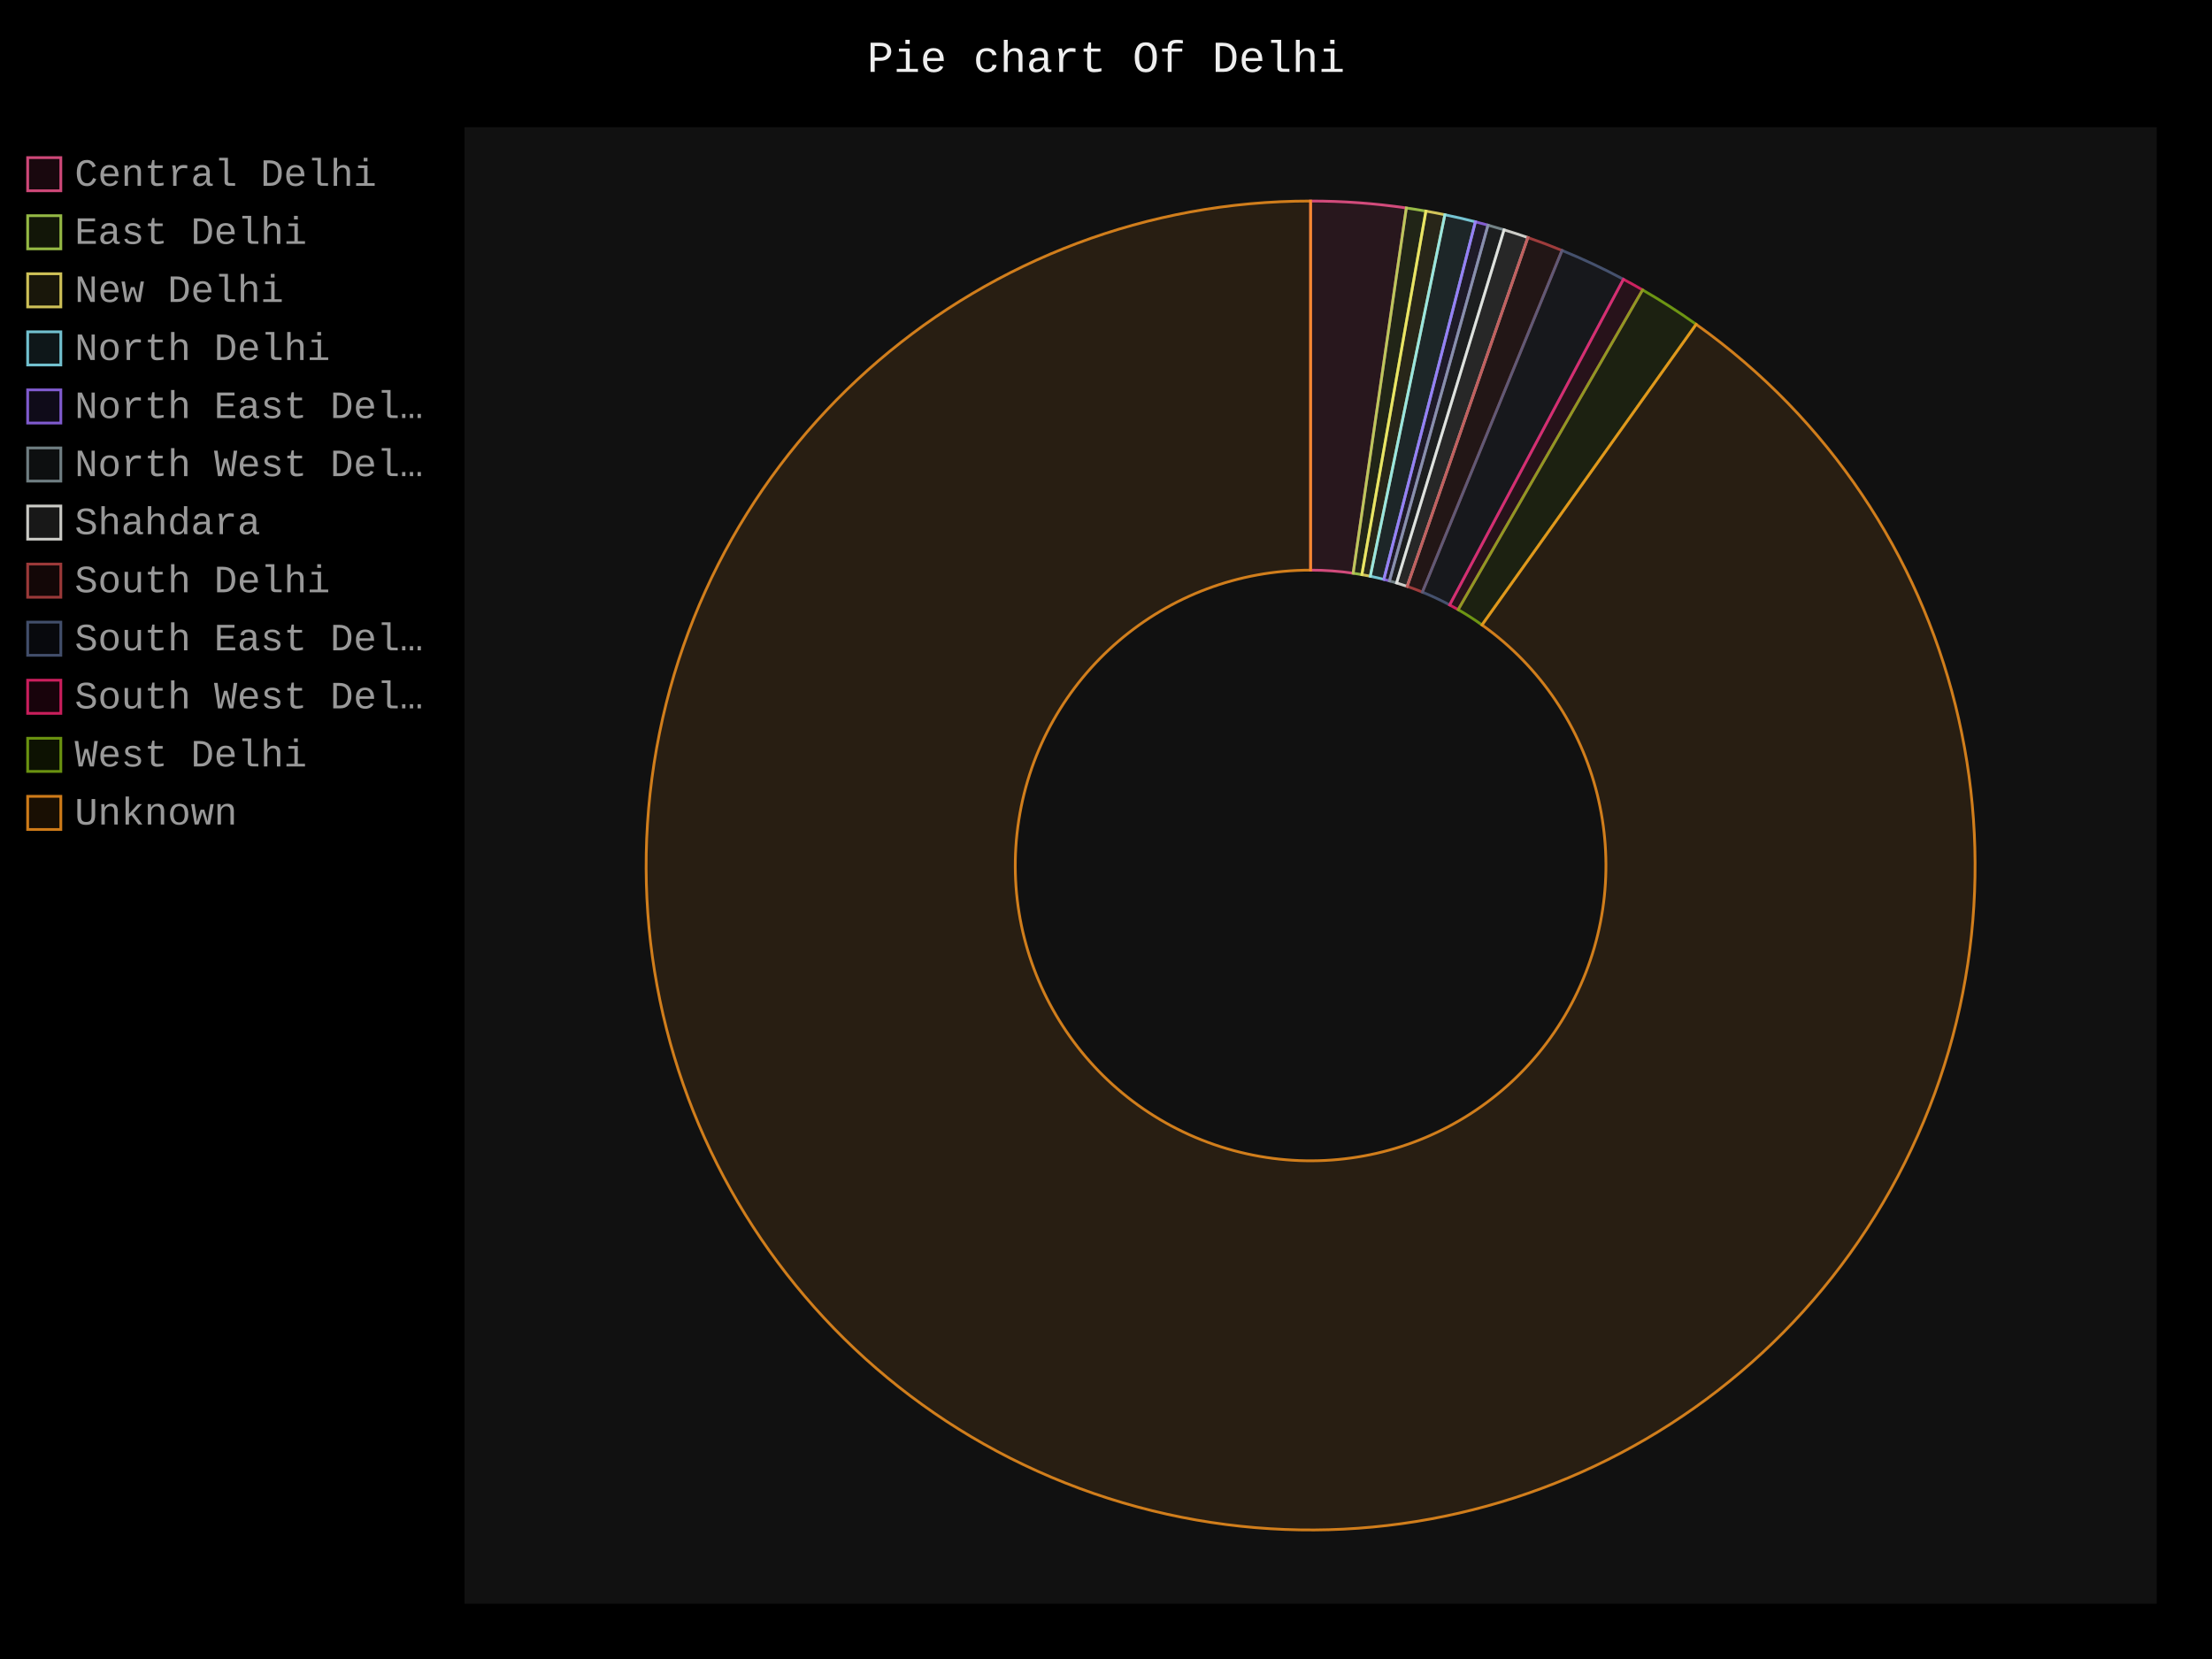
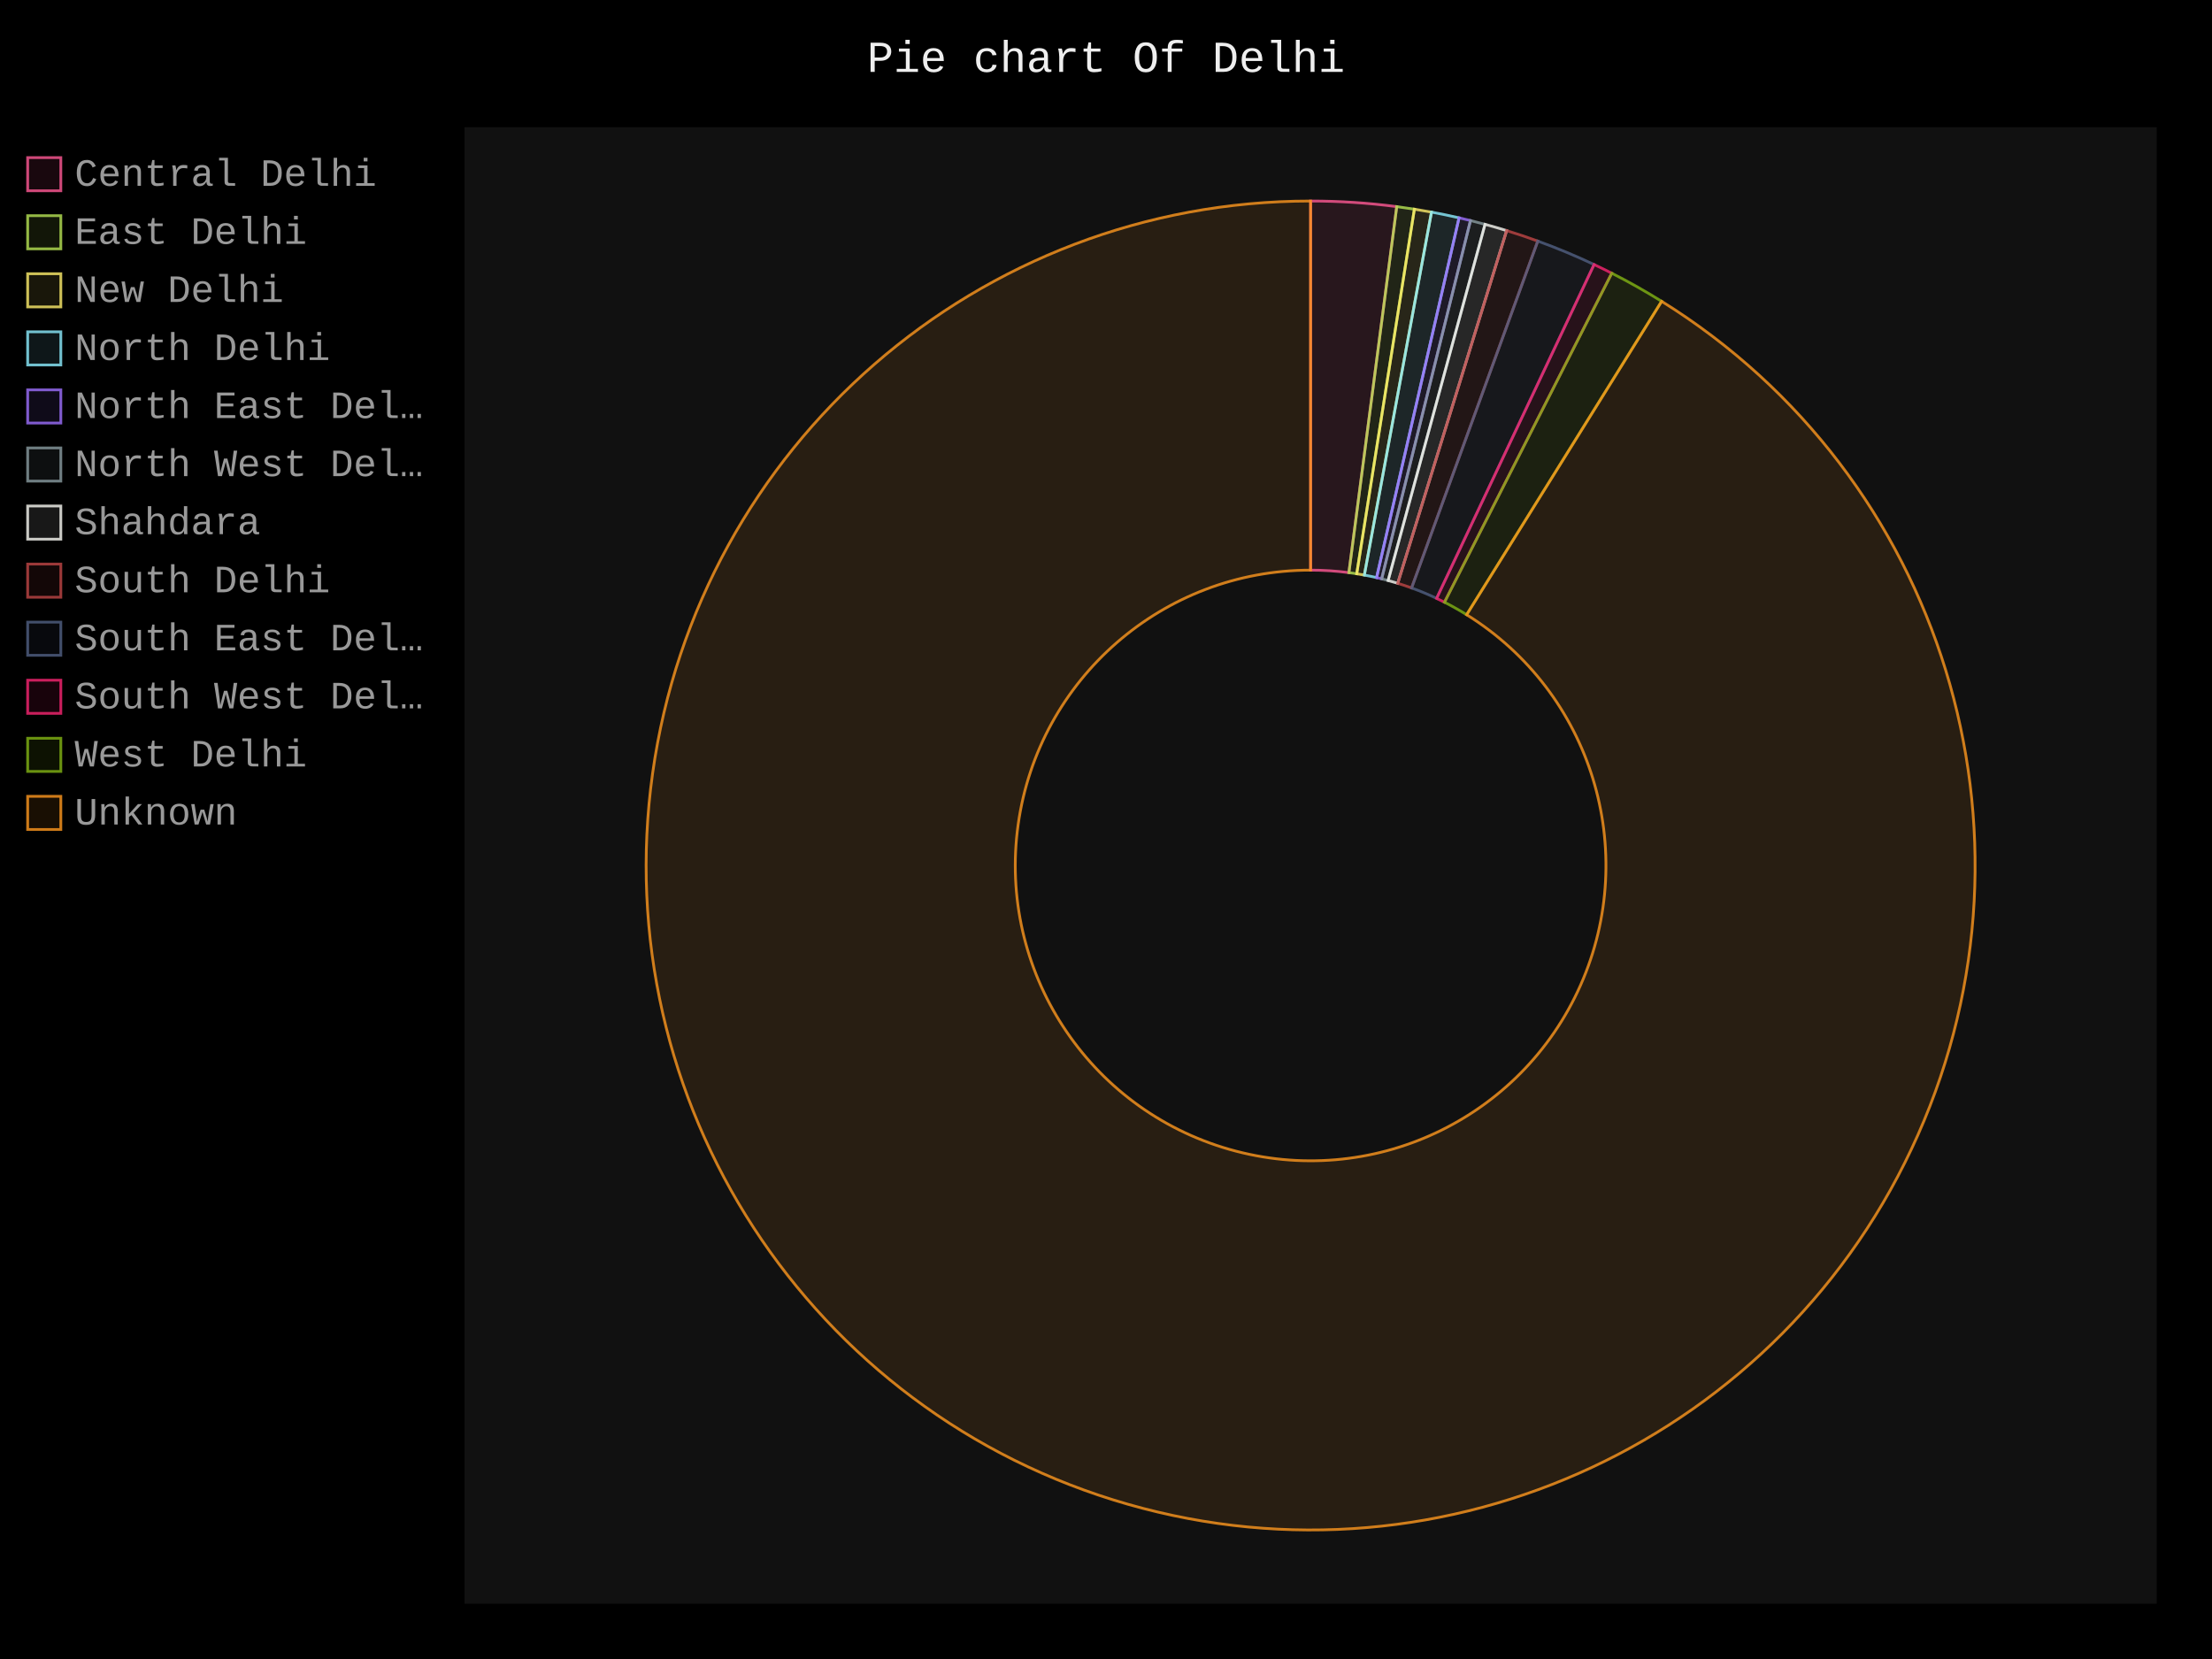
- <svg xmlns="http://www.w3.org/2000/svg" id="chart-8007bcb2-3fd1-4cb3-ae18-29a4db6c3bca" class="pygal-chart" viewBox="0 0 800 600">
+ <svg xmlns="http://www.w3.org/2000/svg" id="chart-e9a4a8f4-de1a-4fe9-86af-cb8def3d7cef" class="pygal-chart" viewBox="0 0 800 600">
  <defs>
-     <style type="text/css">#chart-8007bcb2-3fd1-4cb3-ae18-29a4db6c3bca{-webkit-user-select:none;-webkit-font-smoothing:antialiased;font-family:Consolas,"Liberation Mono",Menlo,Courier,monospace}#chart-8007bcb2-3fd1-4cb3-ae18-29a4db6c3bca .title{font-family:Consolas,"Liberation Mono",Menlo,Courier,monospace;font-size:16px}#chart-8007bcb2-3fd1-4cb3-ae18-29a4db6c3bca .legends .legend text{font-family:Consolas,"Liberation Mono",Menlo,Courier,monospace;font-size:14px}#chart-8007bcb2-3fd1-4cb3-ae18-29a4db6c3bca .axis text{font-family:Consolas,"Liberation Mono",Menlo,Courier,monospace;font-size:10px}#chart-8007bcb2-3fd1-4cb3-ae18-29a4db6c3bca .axis text.major{font-family:Consolas,"Liberation Mono",Menlo,Courier,monospace;font-size:10px}#chart-8007bcb2-3fd1-4cb3-ae18-29a4db6c3bca .text-overlay text.value{font-family:Consolas,"Liberation Mono",Menlo,Courier,monospace;font-size:16px}#chart-8007bcb2-3fd1-4cb3-ae18-29a4db6c3bca .text-overlay text.label{font-family:Consolas,"Liberation Mono",Menlo,Courier,monospace;font-size:10px}#chart-8007bcb2-3fd1-4cb3-ae18-29a4db6c3bca .tooltip{font-family:Consolas,"Liberation Mono",Menlo,Courier,monospace;font-size:14px}#chart-8007bcb2-3fd1-4cb3-ae18-29a4db6c3bca text.no_data{font-family:Consolas,"Liberation Mono",Menlo,Courier,monospace;font-size:64px}
- #chart-8007bcb2-3fd1-4cb3-ae18-29a4db6c3bca{background-color:black}#chart-8007bcb2-3fd1-4cb3-ae18-29a4db6c3bca path,#chart-8007bcb2-3fd1-4cb3-ae18-29a4db6c3bca line,#chart-8007bcb2-3fd1-4cb3-ae18-29a4db6c3bca rect,#chart-8007bcb2-3fd1-4cb3-ae18-29a4db6c3bca circle{-webkit-transition:1s ease-out;-moz-transition:1s ease-out;transition:1s ease-out}#chart-8007bcb2-3fd1-4cb3-ae18-29a4db6c3bca .graph &gt; .background{fill:black}#chart-8007bcb2-3fd1-4cb3-ae18-29a4db6c3bca .plot &gt; .background{fill:#111}#chart-8007bcb2-3fd1-4cb3-ae18-29a4db6c3bca .graph{fill:#999}#chart-8007bcb2-3fd1-4cb3-ae18-29a4db6c3bca text.no_data{fill:#eee}#chart-8007bcb2-3fd1-4cb3-ae18-29a4db6c3bca .title{fill:#eee}#chart-8007bcb2-3fd1-4cb3-ae18-29a4db6c3bca .legends .legend text{fill:#999}#chart-8007bcb2-3fd1-4cb3-ae18-29a4db6c3bca .legends .legend:hover text{fill:#eee}#chart-8007bcb2-3fd1-4cb3-ae18-29a4db6c3bca .axis .line{stroke:#eee}#chart-8007bcb2-3fd1-4cb3-ae18-29a4db6c3bca .axis .guide.line{stroke:#555}#chart-8007bcb2-3fd1-4cb3-ae18-29a4db6c3bca .axis .major.line{stroke:#999}#chart-8007bcb2-3fd1-4cb3-ae18-29a4db6c3bca .axis text.major{fill:#eee}#chart-8007bcb2-3fd1-4cb3-ae18-29a4db6c3bca .axis.y .guides:hover .guide.line,#chart-8007bcb2-3fd1-4cb3-ae18-29a4db6c3bca .line-graph .axis.x .guides:hover .guide.line,#chart-8007bcb2-3fd1-4cb3-ae18-29a4db6c3bca .stackedline-graph .axis.x .guides:hover .guide.line,#chart-8007bcb2-3fd1-4cb3-ae18-29a4db6c3bca .xy-graph .axis.x .guides:hover .guide.line{stroke:#eee}#chart-8007bcb2-3fd1-4cb3-ae18-29a4db6c3bca .axis .guides:hover text{fill:#eee}#chart-8007bcb2-3fd1-4cb3-ae18-29a4db6c3bca .reactive{fill-opacity:.1;stroke-opacity:.8}#chart-8007bcb2-3fd1-4cb3-ae18-29a4db6c3bca .ci{stroke:#999}#chart-8007bcb2-3fd1-4cb3-ae18-29a4db6c3bca .reactive.active,#chart-8007bcb2-3fd1-4cb3-ae18-29a4db6c3bca .active .reactive{fill-opacity:.75;stroke-opacity:.9;stroke-width:4}#chart-8007bcb2-3fd1-4cb3-ae18-29a4db6c3bca .ci .reactive.active{stroke-width:1.5}#chart-8007bcb2-3fd1-4cb3-ae18-29a4db6c3bca .series text{fill:#eee}#chart-8007bcb2-3fd1-4cb3-ae18-29a4db6c3bca .tooltip rect{fill:#111;stroke:#eee;-webkit-transition:opacity 1s ease-out;-moz-transition:opacity 1s ease-out;transition:opacity 1s ease-out}#chart-8007bcb2-3fd1-4cb3-ae18-29a4db6c3bca .tooltip .label{fill:#999}#chart-8007bcb2-3fd1-4cb3-ae18-29a4db6c3bca .tooltip .label{fill:#999}#chart-8007bcb2-3fd1-4cb3-ae18-29a4db6c3bca .tooltip .legend{font-size:.8em;fill:#555}#chart-8007bcb2-3fd1-4cb3-ae18-29a4db6c3bca .tooltip .x_label{font-size:.6em;fill:#eee}#chart-8007bcb2-3fd1-4cb3-ae18-29a4db6c3bca .tooltip .xlink{font-size:.5em;text-decoration:underline}#chart-8007bcb2-3fd1-4cb3-ae18-29a4db6c3bca .tooltip .value{font-size:1.5em}#chart-8007bcb2-3fd1-4cb3-ae18-29a4db6c3bca .bound{font-size:.5em}#chart-8007bcb2-3fd1-4cb3-ae18-29a4db6c3bca .max-value{font-size:.75em;fill:#555}#chart-8007bcb2-3fd1-4cb3-ae18-29a4db6c3bca .map-element{fill:#111;stroke:#555 !important}#chart-8007bcb2-3fd1-4cb3-ae18-29a4db6c3bca .map-element .reactive{fill-opacity:inherit;stroke-opacity:inherit}#chart-8007bcb2-3fd1-4cb3-ae18-29a4db6c3bca .color-0,#chart-8007bcb2-3fd1-4cb3-ae18-29a4db6c3bca .color-0 a:visited{stroke:#ff5995;fill:#ff5995}#chart-8007bcb2-3fd1-4cb3-ae18-29a4db6c3bca .color-1,#chart-8007bcb2-3fd1-4cb3-ae18-29a4db6c3bca .color-1 a:visited{stroke:#b6e354;fill:#b6e354}#chart-8007bcb2-3fd1-4cb3-ae18-29a4db6c3bca .color-2,#chart-8007bcb2-3fd1-4cb3-ae18-29a4db6c3bca .color-2 a:visited{stroke:#feed6c;fill:#feed6c}#chart-8007bcb2-3fd1-4cb3-ae18-29a4db6c3bca .color-3,#chart-8007bcb2-3fd1-4cb3-ae18-29a4db6c3bca .color-3 a:visited{stroke:#8cedff;fill:#8cedff}#chart-8007bcb2-3fd1-4cb3-ae18-29a4db6c3bca .color-4,#chart-8007bcb2-3fd1-4cb3-ae18-29a4db6c3bca .color-4 a:visited{stroke:#9e6ffe;fill:#9e6ffe}#chart-8007bcb2-3fd1-4cb3-ae18-29a4db6c3bca .color-5,#chart-8007bcb2-3fd1-4cb3-ae18-29a4db6c3bca .color-5 a:visited{stroke:#899ca1;fill:#899ca1}#chart-8007bcb2-3fd1-4cb3-ae18-29a4db6c3bca .color-6,#chart-8007bcb2-3fd1-4cb3-ae18-29a4db6c3bca .color-6 a:visited{stroke:#f8f8f2;fill:#f8f8f2}#chart-8007bcb2-3fd1-4cb3-ae18-29a4db6c3bca .color-7,#chart-8007bcb2-3fd1-4cb3-ae18-29a4db6c3bca .color-7 a:visited{stroke:#bf4646;fill:#bf4646}#chart-8007bcb2-3fd1-4cb3-ae18-29a4db6c3bca .color-8,#chart-8007bcb2-3fd1-4cb3-ae18-29a4db6c3bca .color-8 a:visited{stroke:#516083;fill:#516083}#chart-8007bcb2-3fd1-4cb3-ae18-29a4db6c3bca .color-9,#chart-8007bcb2-3fd1-4cb3-ae18-29a4db6c3bca .color-9 a:visited{stroke:#f92672;fill:#f92672}#chart-8007bcb2-3fd1-4cb3-ae18-29a4db6c3bca .color-10,#chart-8007bcb2-3fd1-4cb3-ae18-29a4db6c3bca .color-10 a:visited{stroke:#82b414;fill:#82b414}#chart-8007bcb2-3fd1-4cb3-ae18-29a4db6c3bca .color-11,#chart-8007bcb2-3fd1-4cb3-ae18-29a4db6c3bca .color-11 a:visited{stroke:#fd971f;fill:#fd971f}#chart-8007bcb2-3fd1-4cb3-ae18-29a4db6c3bca .text-overlay .color-0 text{fill:black}#chart-8007bcb2-3fd1-4cb3-ae18-29a4db6c3bca .text-overlay .color-1 text{fill:black}#chart-8007bcb2-3fd1-4cb3-ae18-29a4db6c3bca .text-overlay .color-2 text{fill:black}#chart-8007bcb2-3fd1-4cb3-ae18-29a4db6c3bca .text-overlay .color-3 text{fill:black}#chart-8007bcb2-3fd1-4cb3-ae18-29a4db6c3bca .text-overlay .color-4 text{fill:black}#chart-8007bcb2-3fd1-4cb3-ae18-29a4db6c3bca .text-overlay .color-5 text{fill:black}#chart-8007bcb2-3fd1-4cb3-ae18-29a4db6c3bca .text-overlay .color-6 text{fill:black}#chart-8007bcb2-3fd1-4cb3-ae18-29a4db6c3bca .text-overlay .color-7 text{fill:black}#chart-8007bcb2-3fd1-4cb3-ae18-29a4db6c3bca .text-overlay .color-8 text{fill:black}#chart-8007bcb2-3fd1-4cb3-ae18-29a4db6c3bca .text-overlay .color-9 text{fill:black}#chart-8007bcb2-3fd1-4cb3-ae18-29a4db6c3bca .text-overlay .color-10 text{fill:black}#chart-8007bcb2-3fd1-4cb3-ae18-29a4db6c3bca .text-overlay .color-11 text{fill:black}
- #chart-8007bcb2-3fd1-4cb3-ae18-29a4db6c3bca text.no_data{text-anchor:middle}#chart-8007bcb2-3fd1-4cb3-ae18-29a4db6c3bca .guide.line{fill:none}#chart-8007bcb2-3fd1-4cb3-ae18-29a4db6c3bca .centered{text-anchor:middle}#chart-8007bcb2-3fd1-4cb3-ae18-29a4db6c3bca .title{text-anchor:middle}#chart-8007bcb2-3fd1-4cb3-ae18-29a4db6c3bca .legends .legend text{fill-opacity:1}#chart-8007bcb2-3fd1-4cb3-ae18-29a4db6c3bca .axis.x text{text-anchor:middle}#chart-8007bcb2-3fd1-4cb3-ae18-29a4db6c3bca .axis.x:not(.web) text[transform]{text-anchor:start}#chart-8007bcb2-3fd1-4cb3-ae18-29a4db6c3bca .axis.x:not(.web) text[transform].backwards{text-anchor:end}#chart-8007bcb2-3fd1-4cb3-ae18-29a4db6c3bca .axis.y text{text-anchor:end}#chart-8007bcb2-3fd1-4cb3-ae18-29a4db6c3bca .axis.y text[transform].backwards{text-anchor:start}#chart-8007bcb2-3fd1-4cb3-ae18-29a4db6c3bca .axis.y2 text{text-anchor:start}#chart-8007bcb2-3fd1-4cb3-ae18-29a4db6c3bca .axis.y2 text[transform].backwards{text-anchor:end}#chart-8007bcb2-3fd1-4cb3-ae18-29a4db6c3bca .axis .guide.line{stroke-dasharray:4,4}#chart-8007bcb2-3fd1-4cb3-ae18-29a4db6c3bca .axis .major.guide.line{stroke-dasharray:6,6}#chart-8007bcb2-3fd1-4cb3-ae18-29a4db6c3bca .horizontal .axis.y .guide.line,#chart-8007bcb2-3fd1-4cb3-ae18-29a4db6c3bca .horizontal .axis.y2 .guide.line,#chart-8007bcb2-3fd1-4cb3-ae18-29a4db6c3bca .vertical .axis.x .guide.line{opacity:0}#chart-8007bcb2-3fd1-4cb3-ae18-29a4db6c3bca .horizontal .axis.always_show .guide.line,#chart-8007bcb2-3fd1-4cb3-ae18-29a4db6c3bca .vertical .axis.always_show .guide.line{opacity:1 !important}#chart-8007bcb2-3fd1-4cb3-ae18-29a4db6c3bca .axis.y .guides:hover .guide.line,#chart-8007bcb2-3fd1-4cb3-ae18-29a4db6c3bca .axis.y2 .guides:hover .guide.line,#chart-8007bcb2-3fd1-4cb3-ae18-29a4db6c3bca .axis.x .guides:hover .guide.line{opacity:1}#chart-8007bcb2-3fd1-4cb3-ae18-29a4db6c3bca .axis .guides:hover text{opacity:1}#chart-8007bcb2-3fd1-4cb3-ae18-29a4db6c3bca .nofill{fill:none}#chart-8007bcb2-3fd1-4cb3-ae18-29a4db6c3bca .subtle-fill{fill-opacity:.2}#chart-8007bcb2-3fd1-4cb3-ae18-29a4db6c3bca .dot{stroke-width:1px;fill-opacity:1}#chart-8007bcb2-3fd1-4cb3-ae18-29a4db6c3bca .dot.active{stroke-width:5px}#chart-8007bcb2-3fd1-4cb3-ae18-29a4db6c3bca .dot.negative{fill:transparent}#chart-8007bcb2-3fd1-4cb3-ae18-29a4db6c3bca text,#chart-8007bcb2-3fd1-4cb3-ae18-29a4db6c3bca tspan{stroke:none !important}#chart-8007bcb2-3fd1-4cb3-ae18-29a4db6c3bca .series text.active{opacity:1}#chart-8007bcb2-3fd1-4cb3-ae18-29a4db6c3bca .tooltip rect{fill-opacity:.95;stroke-width:.5}#chart-8007bcb2-3fd1-4cb3-ae18-29a4db6c3bca .tooltip text{fill-opacity:1}#chart-8007bcb2-3fd1-4cb3-ae18-29a4db6c3bca .showable{visibility:hidden}#chart-8007bcb2-3fd1-4cb3-ae18-29a4db6c3bca .showable.shown{visibility:visible}#chart-8007bcb2-3fd1-4cb3-ae18-29a4db6c3bca .gauge-background{fill:rgba(229,229,229,1);stroke:none}#chart-8007bcb2-3fd1-4cb3-ae18-29a4db6c3bca .bg-lines{stroke:black;stroke-width:2px}</style>
+     <style type="text/css">#chart-e9a4a8f4-de1a-4fe9-86af-cb8def3d7cef{-webkit-user-select:none;-webkit-font-smoothing:antialiased;font-family:Consolas,"Liberation Mono",Menlo,Courier,monospace}#chart-e9a4a8f4-de1a-4fe9-86af-cb8def3d7cef .title{font-family:Consolas,"Liberation Mono",Menlo,Courier,monospace;font-size:16px}#chart-e9a4a8f4-de1a-4fe9-86af-cb8def3d7cef .legends .legend text{font-family:Consolas,"Liberation Mono",Menlo,Courier,monospace;font-size:14px}#chart-e9a4a8f4-de1a-4fe9-86af-cb8def3d7cef .axis text{font-family:Consolas,"Liberation Mono",Menlo,Courier,monospace;font-size:10px}#chart-e9a4a8f4-de1a-4fe9-86af-cb8def3d7cef .axis text.major{font-family:Consolas,"Liberation Mono",Menlo,Courier,monospace;font-size:10px}#chart-e9a4a8f4-de1a-4fe9-86af-cb8def3d7cef .text-overlay text.value{font-family:Consolas,"Liberation Mono",Menlo,Courier,monospace;font-size:16px}#chart-e9a4a8f4-de1a-4fe9-86af-cb8def3d7cef .text-overlay text.label{font-family:Consolas,"Liberation Mono",Menlo,Courier,monospace;font-size:10px}#chart-e9a4a8f4-de1a-4fe9-86af-cb8def3d7cef .tooltip{font-family:Consolas,"Liberation Mono",Menlo,Courier,monospace;font-size:14px}#chart-e9a4a8f4-de1a-4fe9-86af-cb8def3d7cef text.no_data{font-family:Consolas,"Liberation Mono",Menlo,Courier,monospace;font-size:64px}
+ #chart-e9a4a8f4-de1a-4fe9-86af-cb8def3d7cef{background-color:black}#chart-e9a4a8f4-de1a-4fe9-86af-cb8def3d7cef path,#chart-e9a4a8f4-de1a-4fe9-86af-cb8def3d7cef line,#chart-e9a4a8f4-de1a-4fe9-86af-cb8def3d7cef rect,#chart-e9a4a8f4-de1a-4fe9-86af-cb8def3d7cef circle{-webkit-transition:1s ease-out;-moz-transition:1s ease-out;transition:1s ease-out}#chart-e9a4a8f4-de1a-4fe9-86af-cb8def3d7cef .graph &gt; .background{fill:black}#chart-e9a4a8f4-de1a-4fe9-86af-cb8def3d7cef .plot &gt; .background{fill:#111}#chart-e9a4a8f4-de1a-4fe9-86af-cb8def3d7cef .graph{fill:#999}#chart-e9a4a8f4-de1a-4fe9-86af-cb8def3d7cef text.no_data{fill:#eee}#chart-e9a4a8f4-de1a-4fe9-86af-cb8def3d7cef .title{fill:#eee}#chart-e9a4a8f4-de1a-4fe9-86af-cb8def3d7cef .legends .legend text{fill:#999}#chart-e9a4a8f4-de1a-4fe9-86af-cb8def3d7cef .legends .legend:hover text{fill:#eee}#chart-e9a4a8f4-de1a-4fe9-86af-cb8def3d7cef .axis .line{stroke:#eee}#chart-e9a4a8f4-de1a-4fe9-86af-cb8def3d7cef .axis .guide.line{stroke:#555}#chart-e9a4a8f4-de1a-4fe9-86af-cb8def3d7cef .axis .major.line{stroke:#999}#chart-e9a4a8f4-de1a-4fe9-86af-cb8def3d7cef .axis text.major{fill:#eee}#chart-e9a4a8f4-de1a-4fe9-86af-cb8def3d7cef .axis.y .guides:hover .guide.line,#chart-e9a4a8f4-de1a-4fe9-86af-cb8def3d7cef .line-graph .axis.x .guides:hover .guide.line,#chart-e9a4a8f4-de1a-4fe9-86af-cb8def3d7cef .stackedline-graph .axis.x .guides:hover .guide.line,#chart-e9a4a8f4-de1a-4fe9-86af-cb8def3d7cef .xy-graph .axis.x .guides:hover .guide.line{stroke:#eee}#chart-e9a4a8f4-de1a-4fe9-86af-cb8def3d7cef .axis .guides:hover text{fill:#eee}#chart-e9a4a8f4-de1a-4fe9-86af-cb8def3d7cef .reactive{fill-opacity:.1;stroke-opacity:.8}#chart-e9a4a8f4-de1a-4fe9-86af-cb8def3d7cef .ci{stroke:#999}#chart-e9a4a8f4-de1a-4fe9-86af-cb8def3d7cef .reactive.active,#chart-e9a4a8f4-de1a-4fe9-86af-cb8def3d7cef .active .reactive{fill-opacity:.75;stroke-opacity:.9;stroke-width:4}#chart-e9a4a8f4-de1a-4fe9-86af-cb8def3d7cef .ci .reactive.active{stroke-width:1.5}#chart-e9a4a8f4-de1a-4fe9-86af-cb8def3d7cef .series text{fill:#eee}#chart-e9a4a8f4-de1a-4fe9-86af-cb8def3d7cef .tooltip rect{fill:#111;stroke:#eee;-webkit-transition:opacity 1s ease-out;-moz-transition:opacity 1s ease-out;transition:opacity 1s ease-out}#chart-e9a4a8f4-de1a-4fe9-86af-cb8def3d7cef .tooltip .label{fill:#999}#chart-e9a4a8f4-de1a-4fe9-86af-cb8def3d7cef .tooltip .label{fill:#999}#chart-e9a4a8f4-de1a-4fe9-86af-cb8def3d7cef .tooltip .legend{font-size:.8em;fill:#555}#chart-e9a4a8f4-de1a-4fe9-86af-cb8def3d7cef .tooltip .x_label{font-size:.6em;fill:#eee}#chart-e9a4a8f4-de1a-4fe9-86af-cb8def3d7cef .tooltip .xlink{font-size:.5em;text-decoration:underline}#chart-e9a4a8f4-de1a-4fe9-86af-cb8def3d7cef .tooltip .value{font-size:1.5em}#chart-e9a4a8f4-de1a-4fe9-86af-cb8def3d7cef .bound{font-size:.5em}#chart-e9a4a8f4-de1a-4fe9-86af-cb8def3d7cef .max-value{font-size:.75em;fill:#555}#chart-e9a4a8f4-de1a-4fe9-86af-cb8def3d7cef .map-element{fill:#111;stroke:#555 !important}#chart-e9a4a8f4-de1a-4fe9-86af-cb8def3d7cef .map-element .reactive{fill-opacity:inherit;stroke-opacity:inherit}#chart-e9a4a8f4-de1a-4fe9-86af-cb8def3d7cef .color-0,#chart-e9a4a8f4-de1a-4fe9-86af-cb8def3d7cef .color-0 a:visited{stroke:#ff5995;fill:#ff5995}#chart-e9a4a8f4-de1a-4fe9-86af-cb8def3d7cef .color-1,#chart-e9a4a8f4-de1a-4fe9-86af-cb8def3d7cef .color-1 a:visited{stroke:#b6e354;fill:#b6e354}#chart-e9a4a8f4-de1a-4fe9-86af-cb8def3d7cef .color-2,#chart-e9a4a8f4-de1a-4fe9-86af-cb8def3d7cef .color-2 a:visited{stroke:#feed6c;fill:#feed6c}#chart-e9a4a8f4-de1a-4fe9-86af-cb8def3d7cef .color-3,#chart-e9a4a8f4-de1a-4fe9-86af-cb8def3d7cef .color-3 a:visited{stroke:#8cedff;fill:#8cedff}#chart-e9a4a8f4-de1a-4fe9-86af-cb8def3d7cef .color-4,#chart-e9a4a8f4-de1a-4fe9-86af-cb8def3d7cef .color-4 a:visited{stroke:#9e6ffe;fill:#9e6ffe}#chart-e9a4a8f4-de1a-4fe9-86af-cb8def3d7cef .color-5,#chart-e9a4a8f4-de1a-4fe9-86af-cb8def3d7cef .color-5 a:visited{stroke:#899ca1;fill:#899ca1}#chart-e9a4a8f4-de1a-4fe9-86af-cb8def3d7cef .color-6,#chart-e9a4a8f4-de1a-4fe9-86af-cb8def3d7cef .color-6 a:visited{stroke:#f8f8f2;fill:#f8f8f2}#chart-e9a4a8f4-de1a-4fe9-86af-cb8def3d7cef .color-7,#chart-e9a4a8f4-de1a-4fe9-86af-cb8def3d7cef .color-7 a:visited{stroke:#bf4646;fill:#bf4646}#chart-e9a4a8f4-de1a-4fe9-86af-cb8def3d7cef .color-8,#chart-e9a4a8f4-de1a-4fe9-86af-cb8def3d7cef .color-8 a:visited{stroke:#516083;fill:#516083}#chart-e9a4a8f4-de1a-4fe9-86af-cb8def3d7cef .color-9,#chart-e9a4a8f4-de1a-4fe9-86af-cb8def3d7cef .color-9 a:visited{stroke:#f92672;fill:#f92672}#chart-e9a4a8f4-de1a-4fe9-86af-cb8def3d7cef .color-10,#chart-e9a4a8f4-de1a-4fe9-86af-cb8def3d7cef .color-10 a:visited{stroke:#82b414;fill:#82b414}#chart-e9a4a8f4-de1a-4fe9-86af-cb8def3d7cef .color-11,#chart-e9a4a8f4-de1a-4fe9-86af-cb8def3d7cef .color-11 a:visited{stroke:#fd971f;fill:#fd971f}#chart-e9a4a8f4-de1a-4fe9-86af-cb8def3d7cef .text-overlay .color-0 text{fill:black}#chart-e9a4a8f4-de1a-4fe9-86af-cb8def3d7cef .text-overlay .color-1 text{fill:black}#chart-e9a4a8f4-de1a-4fe9-86af-cb8def3d7cef .text-overlay .color-2 text{fill:black}#chart-e9a4a8f4-de1a-4fe9-86af-cb8def3d7cef .text-overlay .color-3 text{fill:black}#chart-e9a4a8f4-de1a-4fe9-86af-cb8def3d7cef .text-overlay .color-4 text{fill:black}#chart-e9a4a8f4-de1a-4fe9-86af-cb8def3d7cef .text-overlay .color-5 text{fill:black}#chart-e9a4a8f4-de1a-4fe9-86af-cb8def3d7cef .text-overlay .color-6 text{fill:black}#chart-e9a4a8f4-de1a-4fe9-86af-cb8def3d7cef .text-overlay .color-7 text{fill:black}#chart-e9a4a8f4-de1a-4fe9-86af-cb8def3d7cef .text-overlay .color-8 text{fill:black}#chart-e9a4a8f4-de1a-4fe9-86af-cb8def3d7cef .text-overlay .color-9 text{fill:black}#chart-e9a4a8f4-de1a-4fe9-86af-cb8def3d7cef .text-overlay .color-10 text{fill:black}#chart-e9a4a8f4-de1a-4fe9-86af-cb8def3d7cef .text-overlay .color-11 text{fill:black}
+ #chart-e9a4a8f4-de1a-4fe9-86af-cb8def3d7cef text.no_data{text-anchor:middle}#chart-e9a4a8f4-de1a-4fe9-86af-cb8def3d7cef .guide.line{fill:none}#chart-e9a4a8f4-de1a-4fe9-86af-cb8def3d7cef .centered{text-anchor:middle}#chart-e9a4a8f4-de1a-4fe9-86af-cb8def3d7cef .title{text-anchor:middle}#chart-e9a4a8f4-de1a-4fe9-86af-cb8def3d7cef .legends .legend text{fill-opacity:1}#chart-e9a4a8f4-de1a-4fe9-86af-cb8def3d7cef .axis.x text{text-anchor:middle}#chart-e9a4a8f4-de1a-4fe9-86af-cb8def3d7cef .axis.x:not(.web) text[transform]{text-anchor:start}#chart-e9a4a8f4-de1a-4fe9-86af-cb8def3d7cef .axis.x:not(.web) text[transform].backwards{text-anchor:end}#chart-e9a4a8f4-de1a-4fe9-86af-cb8def3d7cef .axis.y text{text-anchor:end}#chart-e9a4a8f4-de1a-4fe9-86af-cb8def3d7cef .axis.y text[transform].backwards{text-anchor:start}#chart-e9a4a8f4-de1a-4fe9-86af-cb8def3d7cef .axis.y2 text{text-anchor:start}#chart-e9a4a8f4-de1a-4fe9-86af-cb8def3d7cef .axis.y2 text[transform].backwards{text-anchor:end}#chart-e9a4a8f4-de1a-4fe9-86af-cb8def3d7cef .axis .guide.line{stroke-dasharray:4,4}#chart-e9a4a8f4-de1a-4fe9-86af-cb8def3d7cef .axis .major.guide.line{stroke-dasharray:6,6}#chart-e9a4a8f4-de1a-4fe9-86af-cb8def3d7cef .horizontal .axis.y .guide.line,#chart-e9a4a8f4-de1a-4fe9-86af-cb8def3d7cef .horizontal .axis.y2 .guide.line,#chart-e9a4a8f4-de1a-4fe9-86af-cb8def3d7cef .vertical .axis.x .guide.line{opacity:0}#chart-e9a4a8f4-de1a-4fe9-86af-cb8def3d7cef .horizontal .axis.always_show .guide.line,#chart-e9a4a8f4-de1a-4fe9-86af-cb8def3d7cef .vertical .axis.always_show .guide.line{opacity:1 !important}#chart-e9a4a8f4-de1a-4fe9-86af-cb8def3d7cef .axis.y .guides:hover .guide.line,#chart-e9a4a8f4-de1a-4fe9-86af-cb8def3d7cef .axis.y2 .guides:hover .guide.line,#chart-e9a4a8f4-de1a-4fe9-86af-cb8def3d7cef .axis.x .guides:hover .guide.line{opacity:1}#chart-e9a4a8f4-de1a-4fe9-86af-cb8def3d7cef .axis .guides:hover text{opacity:1}#chart-e9a4a8f4-de1a-4fe9-86af-cb8def3d7cef .nofill{fill:none}#chart-e9a4a8f4-de1a-4fe9-86af-cb8def3d7cef .subtle-fill{fill-opacity:.2}#chart-e9a4a8f4-de1a-4fe9-86af-cb8def3d7cef .dot{stroke-width:1px;fill-opacity:1}#chart-e9a4a8f4-de1a-4fe9-86af-cb8def3d7cef .dot.active{stroke-width:5px}#chart-e9a4a8f4-de1a-4fe9-86af-cb8def3d7cef .dot.negative{fill:transparent}#chart-e9a4a8f4-de1a-4fe9-86af-cb8def3d7cef text,#chart-e9a4a8f4-de1a-4fe9-86af-cb8def3d7cef tspan{stroke:none !important}#chart-e9a4a8f4-de1a-4fe9-86af-cb8def3d7cef .series text.active{opacity:1}#chart-e9a4a8f4-de1a-4fe9-86af-cb8def3d7cef .tooltip rect{fill-opacity:.95;stroke-width:.5}#chart-e9a4a8f4-de1a-4fe9-86af-cb8def3d7cef .tooltip text{fill-opacity:1}#chart-e9a4a8f4-de1a-4fe9-86af-cb8def3d7cef .showable{visibility:hidden}#chart-e9a4a8f4-de1a-4fe9-86af-cb8def3d7cef .showable.shown{visibility:visible}#chart-e9a4a8f4-de1a-4fe9-86af-cb8def3d7cef .gauge-background{fill:rgba(229,229,229,1);stroke:none}#chart-e9a4a8f4-de1a-4fe9-86af-cb8def3d7cef .bg-lines{stroke:black;stroke-width:2px}</style>
  </defs>
  <g class="graph pie-graph vertical">
    <rect class="background" height="600" width="800" x="0" y="0" />
    <g class="plot" transform="translate(168, 46)">
      <rect class="background" height="534" width="612.0" x="0" y="0" />
      <g class="series serie-0 color-0">
        <g class="slices">
          <g class="slice">
-             <path class="slice reactive tooltip-trigger" d="M306 26.7 A240.3 240.3 0 0 1 340.614 29.206 L321.384 161.314 A106.8 106.8 0 0 0 306 160.2 z" />
+             <path class="slice reactive tooltip-trigger" d="M306 26.7 A240.3 240.3 0 0 1 337.145 28.727 L319.842 161.101 A106.8 106.8 0 0 0 306 160.2 z" />
          </g>
        </g>
      </g>
      <g class="series serie-1 color-1">
        <g class="slices">
          <g class="slice">
-             <path class="slice reactive tooltip-trigger" d="M340.614 29.206 A240.3 240.3 0 0 1 347.697 30.345 L324.532 161.82 A106.8 106.8 0 0 0 321.384 161.314 z" />
+             <path class="slice reactive tooltip-trigger" d="M337.145 28.727 A240.3 240.3 0 0 1 343.528 29.649 L322.679 161.51 A106.8 106.8 0 0 0 319.842 161.101 z" />
          </g>
        </g>
      </g>
      <g class="series serie-2 color-2">
        <g class="slices">
          <g class="slice">
-             <path class="slice reactive tooltip-trigger" d="M347.697 30.345 A240.3 240.3 0 0 1 354.557 31.657 L327.581 162.403 A106.8 106.8 0 0 0 324.532 161.82 z" />
+             <path class="slice reactive tooltip-trigger" d="M343.528 29.649 A240.3 240.3 0 0 1 349.718 30.71 L325.43 161.982 A106.8 106.8 0 0 0 322.679 161.51 z" />
          </g>
        </g>
      </g>
      <g class="series serie-3 color-3">
        <g class="slices">
          <g class="slice">
-             <path class="slice reactive tooltip-trigger" d="M354.557 31.657 A240.3 240.3 0 0 1 365.592 34.206 L332.485 163.536 A106.8 106.8 0 0 0 327.581 162.403 z" />
+             <path class="slice reactive tooltip-trigger" d="M349.718 30.71 A240.3 240.3 0 0 1 359.69 32.775 L329.862 162.9 A106.8 106.8 0 0 0 325.43 161.982 z" />
          </g>
        </g>
      </g>
      <g class="series serie-4 color-4">
        <g class="slices">
          <g class="slice">
-             <path class="slice reactive tooltip-trigger" d="M365.592 34.206 A240.3 240.3 0 0 1 370.152 35.422 L334.512 164.076 A106.8 106.8 0 0 0 332.485 163.536 z" />
+             <path class="slice reactive tooltip-trigger" d="M359.69 32.775 A240.3 240.3 0 0 1 363.818 33.759 L331.697 163.338 A106.8 106.8 0 0 0 329.862 162.9 z" />
          </g>
        </g>
      </g>
      <g class="series serie-5 color-5">
        <g class="slices">
          <g class="slice">
-             <path class="slice reactive tooltip-trigger" d="M370.152 35.422 A240.3 240.3 0 0 1 375.953 37.107 L337.09 164.825 A106.8 106.8 0 0 0 334.512 164.076 z" />
+             <path class="slice reactive tooltip-trigger" d="M363.818 33.759 A240.3 240.3 0 0 1 369.075 35.126 L334.033 163.945 A106.8 106.8 0 0 0 331.697 163.338 z" />
          </g>
        </g>
      </g>
      <g class="series serie-6 color-6">
        <g class="slices">
          <g class="slice">
-             <path class="slice reactive tooltip-trigger" d="M375.953 37.107 A240.3 240.3 0 0 1 384.57 39.908 L340.92 166.07 A106.8 106.8 0 0 0 337.09 164.825 z" />
+             <path class="slice reactive tooltip-trigger" d="M369.075 35.126 A240.3 240.3 0 0 1 376.899 37.397 L337.511 164.954 A106.8 106.8 0 0 0 334.033 163.945 z" />
          </g>
        </g>
      </g>
      <g class="series serie-7 color-7">
        <g class="slices">
          <g class="slice">
-             <path class="slice reactive tooltip-trigger" d="M384.57 39.908 A240.3 240.3 0 0 1 396.933 44.57 L346.415 168.142 A106.8 106.8 0 0 0 340.92 166.07 z" />
+             <path class="slice reactive tooltip-trigger" d="M376.899 37.397 A240.3 240.3 0 0 1 388.161 41.182 L342.516 166.637 A106.8 106.8 0 0 0 337.511 164.954 z" />
          </g>
        </g>
      </g>
      <g class="series serie-8 color-8">
        <g class="slices">
          <g class="slice">
-             <path class="slice reactive tooltip-trigger" d="M396.933 44.57 A240.3 240.3 0 0 1 419.136 54.999 L356.283 172.777 A106.8 106.8 0 0 0 346.415 168.142 z" />
+             <path class="slice reactive tooltip-trigger" d="M388.161 41.182 A240.3 240.3 0 0 1 408.522 49.668 L351.565 170.408 A106.8 106.8 0 0 0 342.516 166.637 z" />
          </g>
        </g>
      </g>
      <g class="series serie-9 color-9">
        <g class="slices">
          <g class="slice">
-             <path class="slice reactive tooltip-trigger" d="M419.136 54.999 A240.3 240.3 0 0 1 426.068 58.847 L359.364 174.488 A106.8 106.8 0 0 0 356.283 172.777 z" />
+             <path class="slice reactive tooltip-trigger" d="M408.522 49.668 A240.3 240.3 0 0 1 414.924 52.805 L354.411 171.802 A106.8 106.8 0 0 0 351.565 170.408 z" />
          </g>
        </g>
      </g>
      <g class="series serie-10 color-10">
        <g class="slices">
          <g class="slice">
-             <path class="slice reactive tooltip-trigger" d="M426.068 58.847 A240.3 240.3 0 0 1 445.437 71.292 L367.972 180.019 A106.8 106.8 0 0 0 359.364 174.488 z" />
+             <path class="slice reactive tooltip-trigger" d="M414.924 52.805 A240.3 240.3 0 0 1 432.956 62.975 L362.425 176.322 A106.8 106.8 0 0 0 354.411 171.802 z" />
          </g>
        </g>
      </g>
      <g class="series serie-11 color-11">
        <g class="slices">
          <g class="slice">
-             <path class="slice reactive tooltip-trigger" d="M445.437 71.292 A240.3 240.3 0 1 1 306 26.7 L306 160.2 A106.8 106.8 0 1 0 367.972 180.019 z" />
+             <path class="slice reactive tooltip-trigger" d="M432.956 62.975 A240.3 240.3 0 1 1 306 26.7 L306 160.2 A106.8 106.8 0 1 0 362.425 176.322 z" />
          </g>
        </g>
      </g>
    </g>
    <g class="titles">
      <text class="title plot_title" x="400.0" y="26">Pie chart Of Delhi</text>
    </g>
    <g class="plot overlay" transform="translate(168, 46)">
      <g class="series serie-0 color-0" />
      <g class="series serie-1 color-1" />
      <g class="series serie-2 color-2" />
      <g class="series serie-3 color-3" />
      <g class="series serie-4 color-4" />
      <g class="series serie-5 color-5" />
      <g class="series serie-6 color-6" />
      <g class="series serie-7 color-7" />
      <g class="series serie-8 color-8" />
      <g class="series serie-9 color-9" />
      <g class="series serie-10 color-10" />
      <g class="series serie-11 color-11" />
    </g>
    <g class="plot text-overlay" transform="translate(168, 46)">
      <g class="series serie-0 color-0" />
      <g class="series serie-1 color-1" />
      <g class="series serie-2 color-2" />
      <g class="series serie-3 color-3" />
      <g class="series serie-4 color-4" />
      <g class="series serie-5 color-5" />
      <g class="series serie-6 color-6" />
      <g class="series serie-7 color-7" />
      <g class="series serie-8 color-8" />
      <g class="series serie-9 color-9" />
      <g class="series serie-10 color-10" />
      <g class="series serie-11 color-11" />
    </g>
    <g class="plot tooltip-overlay" transform="translate(168, 46)">
      <g class="tooltip" style="opacity: 0" transform="translate(0 0)">
        <rect class="tooltip-box" height="0" rx="0" ry="0" width="0" />
        <g class="text" />
      </g>
    </g>
    <g class="legends" transform="translate(10, 56)">
      <g class="legend reactive activate-serie" id="activate-serie-0">
        <rect class="color-0 reactive" height="12" width="12" x="0.0" y="1.0" />
        <text x="17.0" y="11.2">Central Delhi</text>
      </g>
      <g class="legend reactive activate-serie" id="activate-serie-1">
        <rect class="color-1 reactive" height="12" width="12" x="0.0" y="22.0" />
        <text x="17.0" y="32.2">East Delhi</text>
      </g>
      <g class="legend reactive activate-serie" id="activate-serie-2">
        <rect class="color-2 reactive" height="12" width="12" x="0.0" y="43.0" />
        <text x="17.0" y="53.2">New Delhi</text>
      </g>
      <g class="legend reactive activate-serie" id="activate-serie-3">
        <rect class="color-3 reactive" height="12" width="12" x="0.0" y="64.0" />
        <text x="17.0" y="74.2">North Delhi</text>
      </g>
      <g class="legend reactive activate-serie" id="activate-serie-4">
        <rect class="color-4 reactive" height="12" width="12" x="0.0" y="85.0" />
        <text x="17.0" y="95.2">North East Del…</text>
      </g>
      <g class="legend reactive activate-serie" id="activate-serie-5">
        <rect class="color-5 reactive" height="12" width="12" x="0.0" y="106.0" />
        <text x="17.0" y="116.2">North West Del…</text>
      </g>
      <g class="legend reactive activate-serie" id="activate-serie-6">
        <rect class="color-6 reactive" height="12" width="12" x="0.0" y="127.0" />
        <text x="17.0" y="137.2">Shahdara</text>
      </g>
      <g class="legend reactive activate-serie" id="activate-serie-7">
        <rect class="color-7 reactive" height="12" width="12" x="0.0" y="148.0" />
        <text x="17.0" y="158.2">South Delhi</text>
      </g>
      <g class="legend reactive activate-serie" id="activate-serie-8">
        <rect class="color-8 reactive" height="12" width="12" x="0.0" y="169.0" />
        <text x="17.0" y="179.2">South East Del…</text>
      </g>
      <g class="legend reactive activate-serie" id="activate-serie-9">
        <rect class="color-9 reactive" height="12" width="12" x="0.0" y="190.0" />
        <text x="17.0" y="200.2">South West Del…</text>
      </g>
      <g class="legend reactive activate-serie" id="activate-serie-10">
        <rect class="color-10 reactive" height="12" width="12" x="0.0" y="211.0" />
        <text x="17.0" y="221.2">West Delhi</text>
      </g>
      <g class="legend reactive activate-serie" id="activate-serie-11">
        <rect class="color-11 reactive" height="12" width="12" x="0.0" y="232.0" />
        <text x="17.0" y="242.2">Unknown</text>
      </g>
    </g>
    <g class="legends" transform="translate(790, 56)" />
  </g>
</svg>
